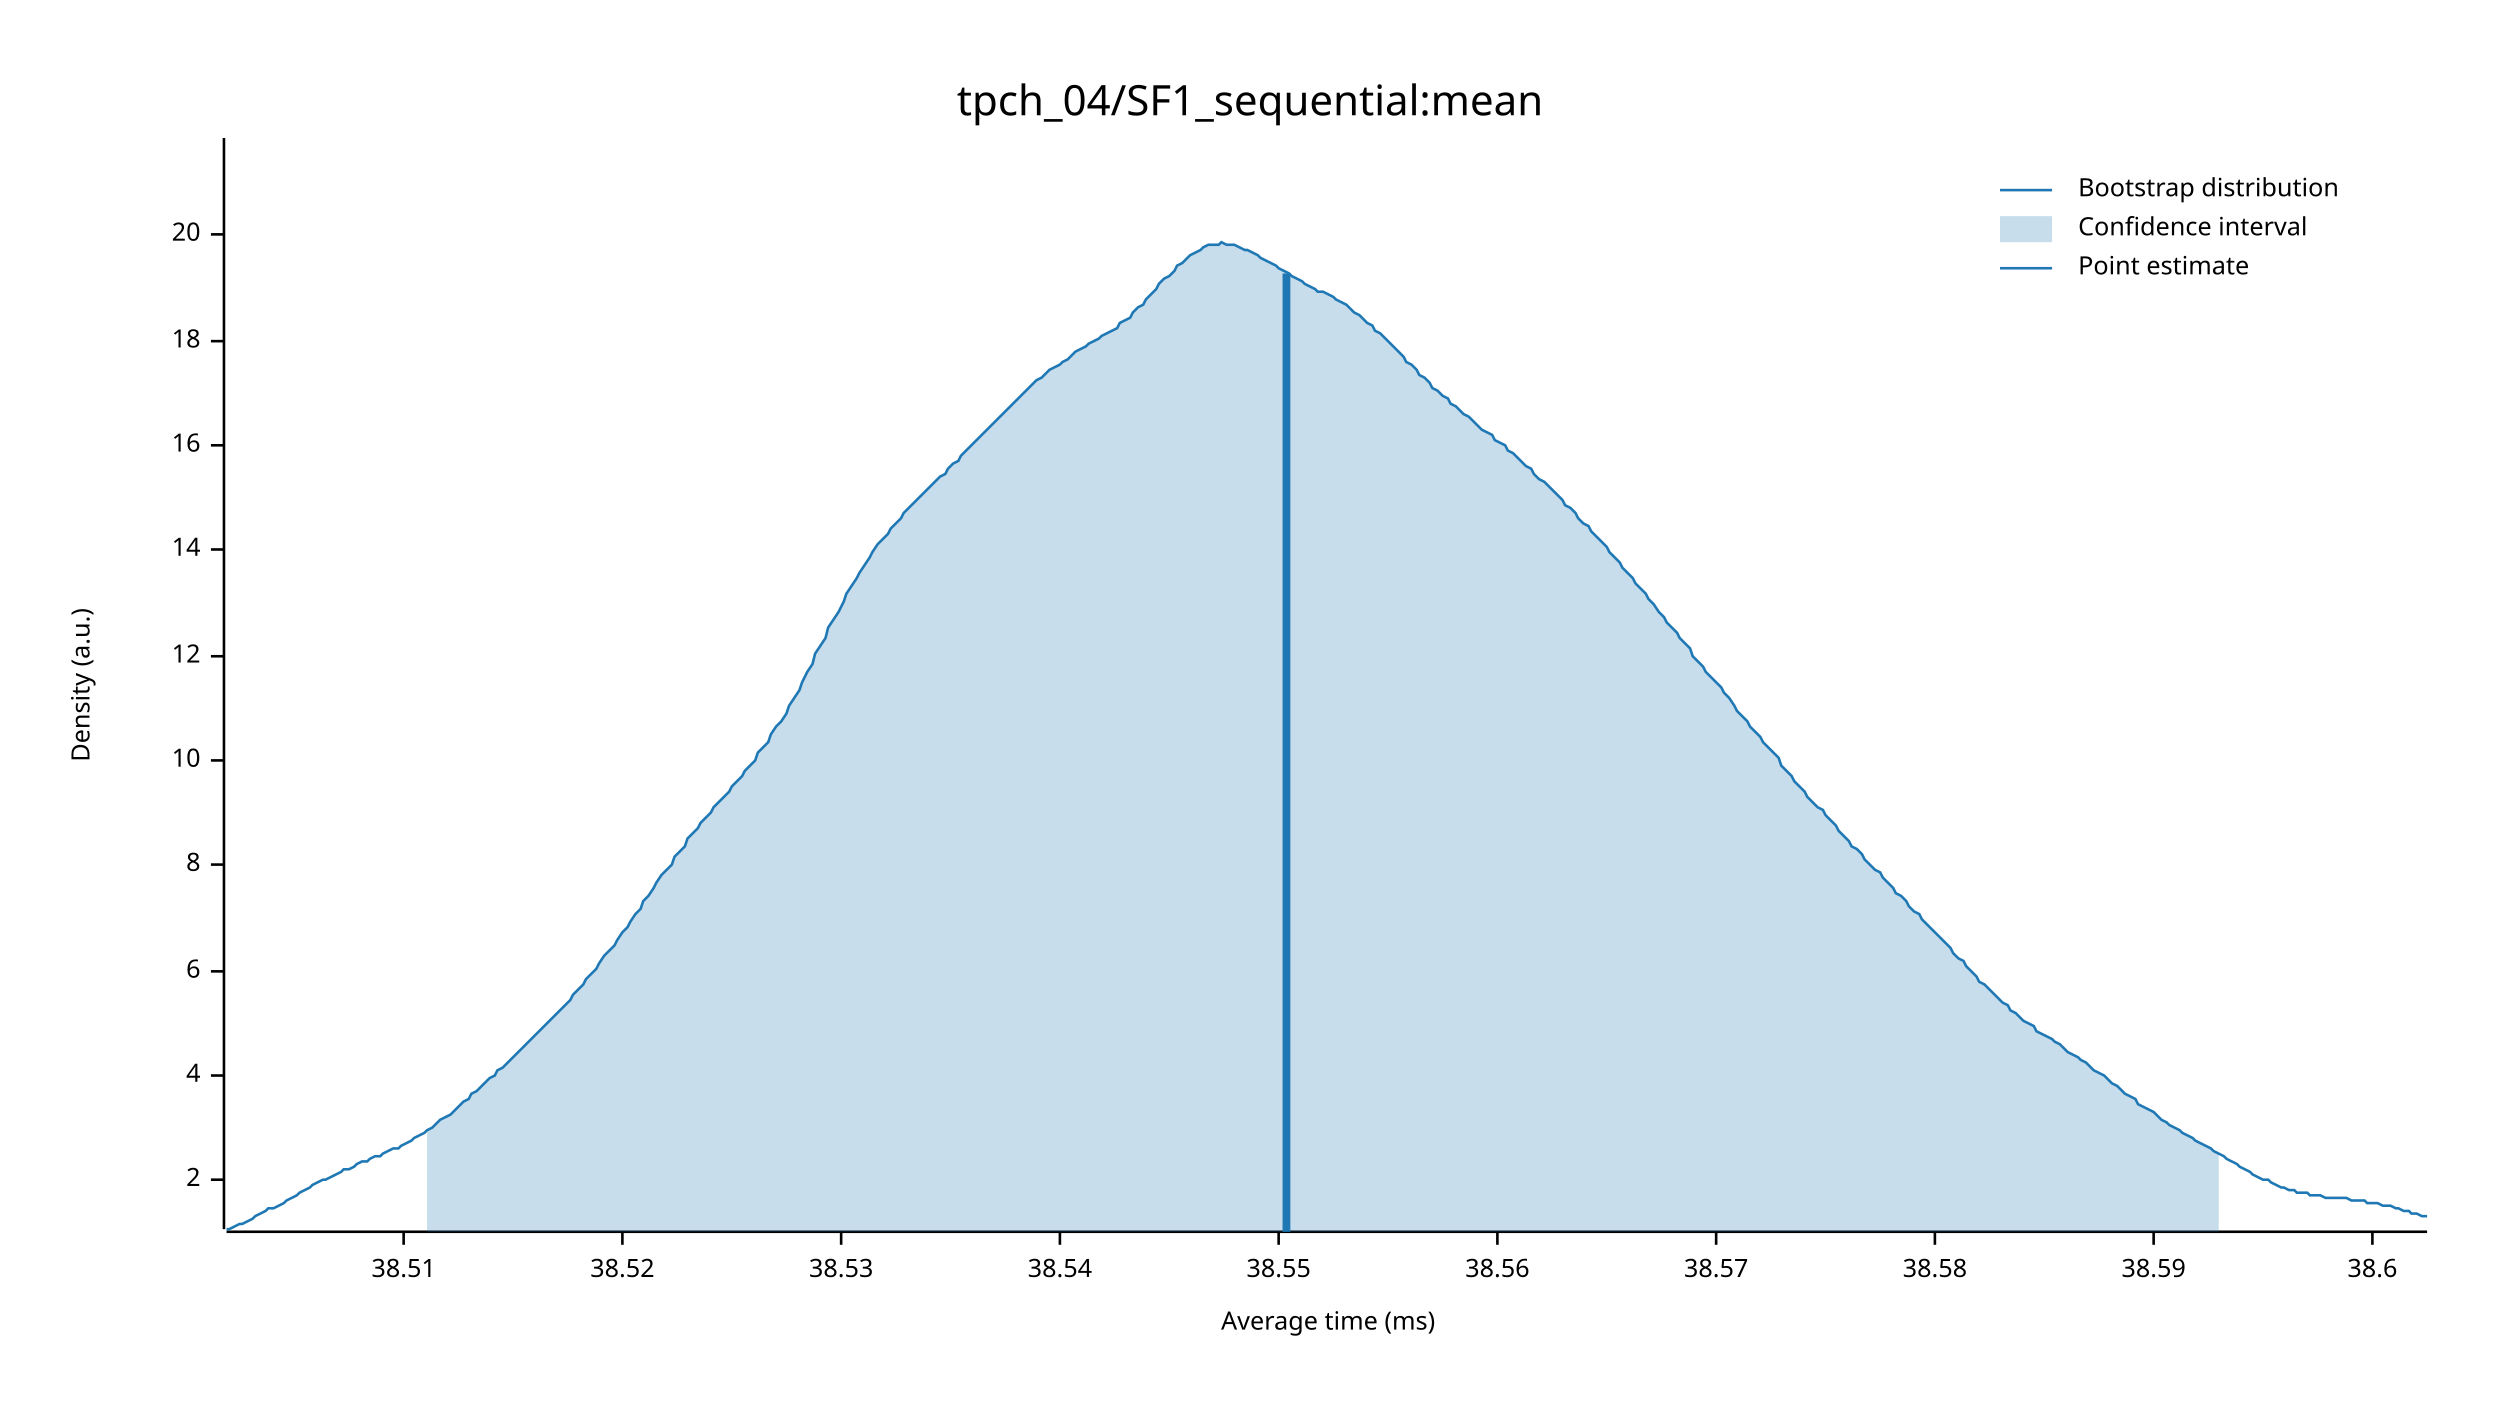
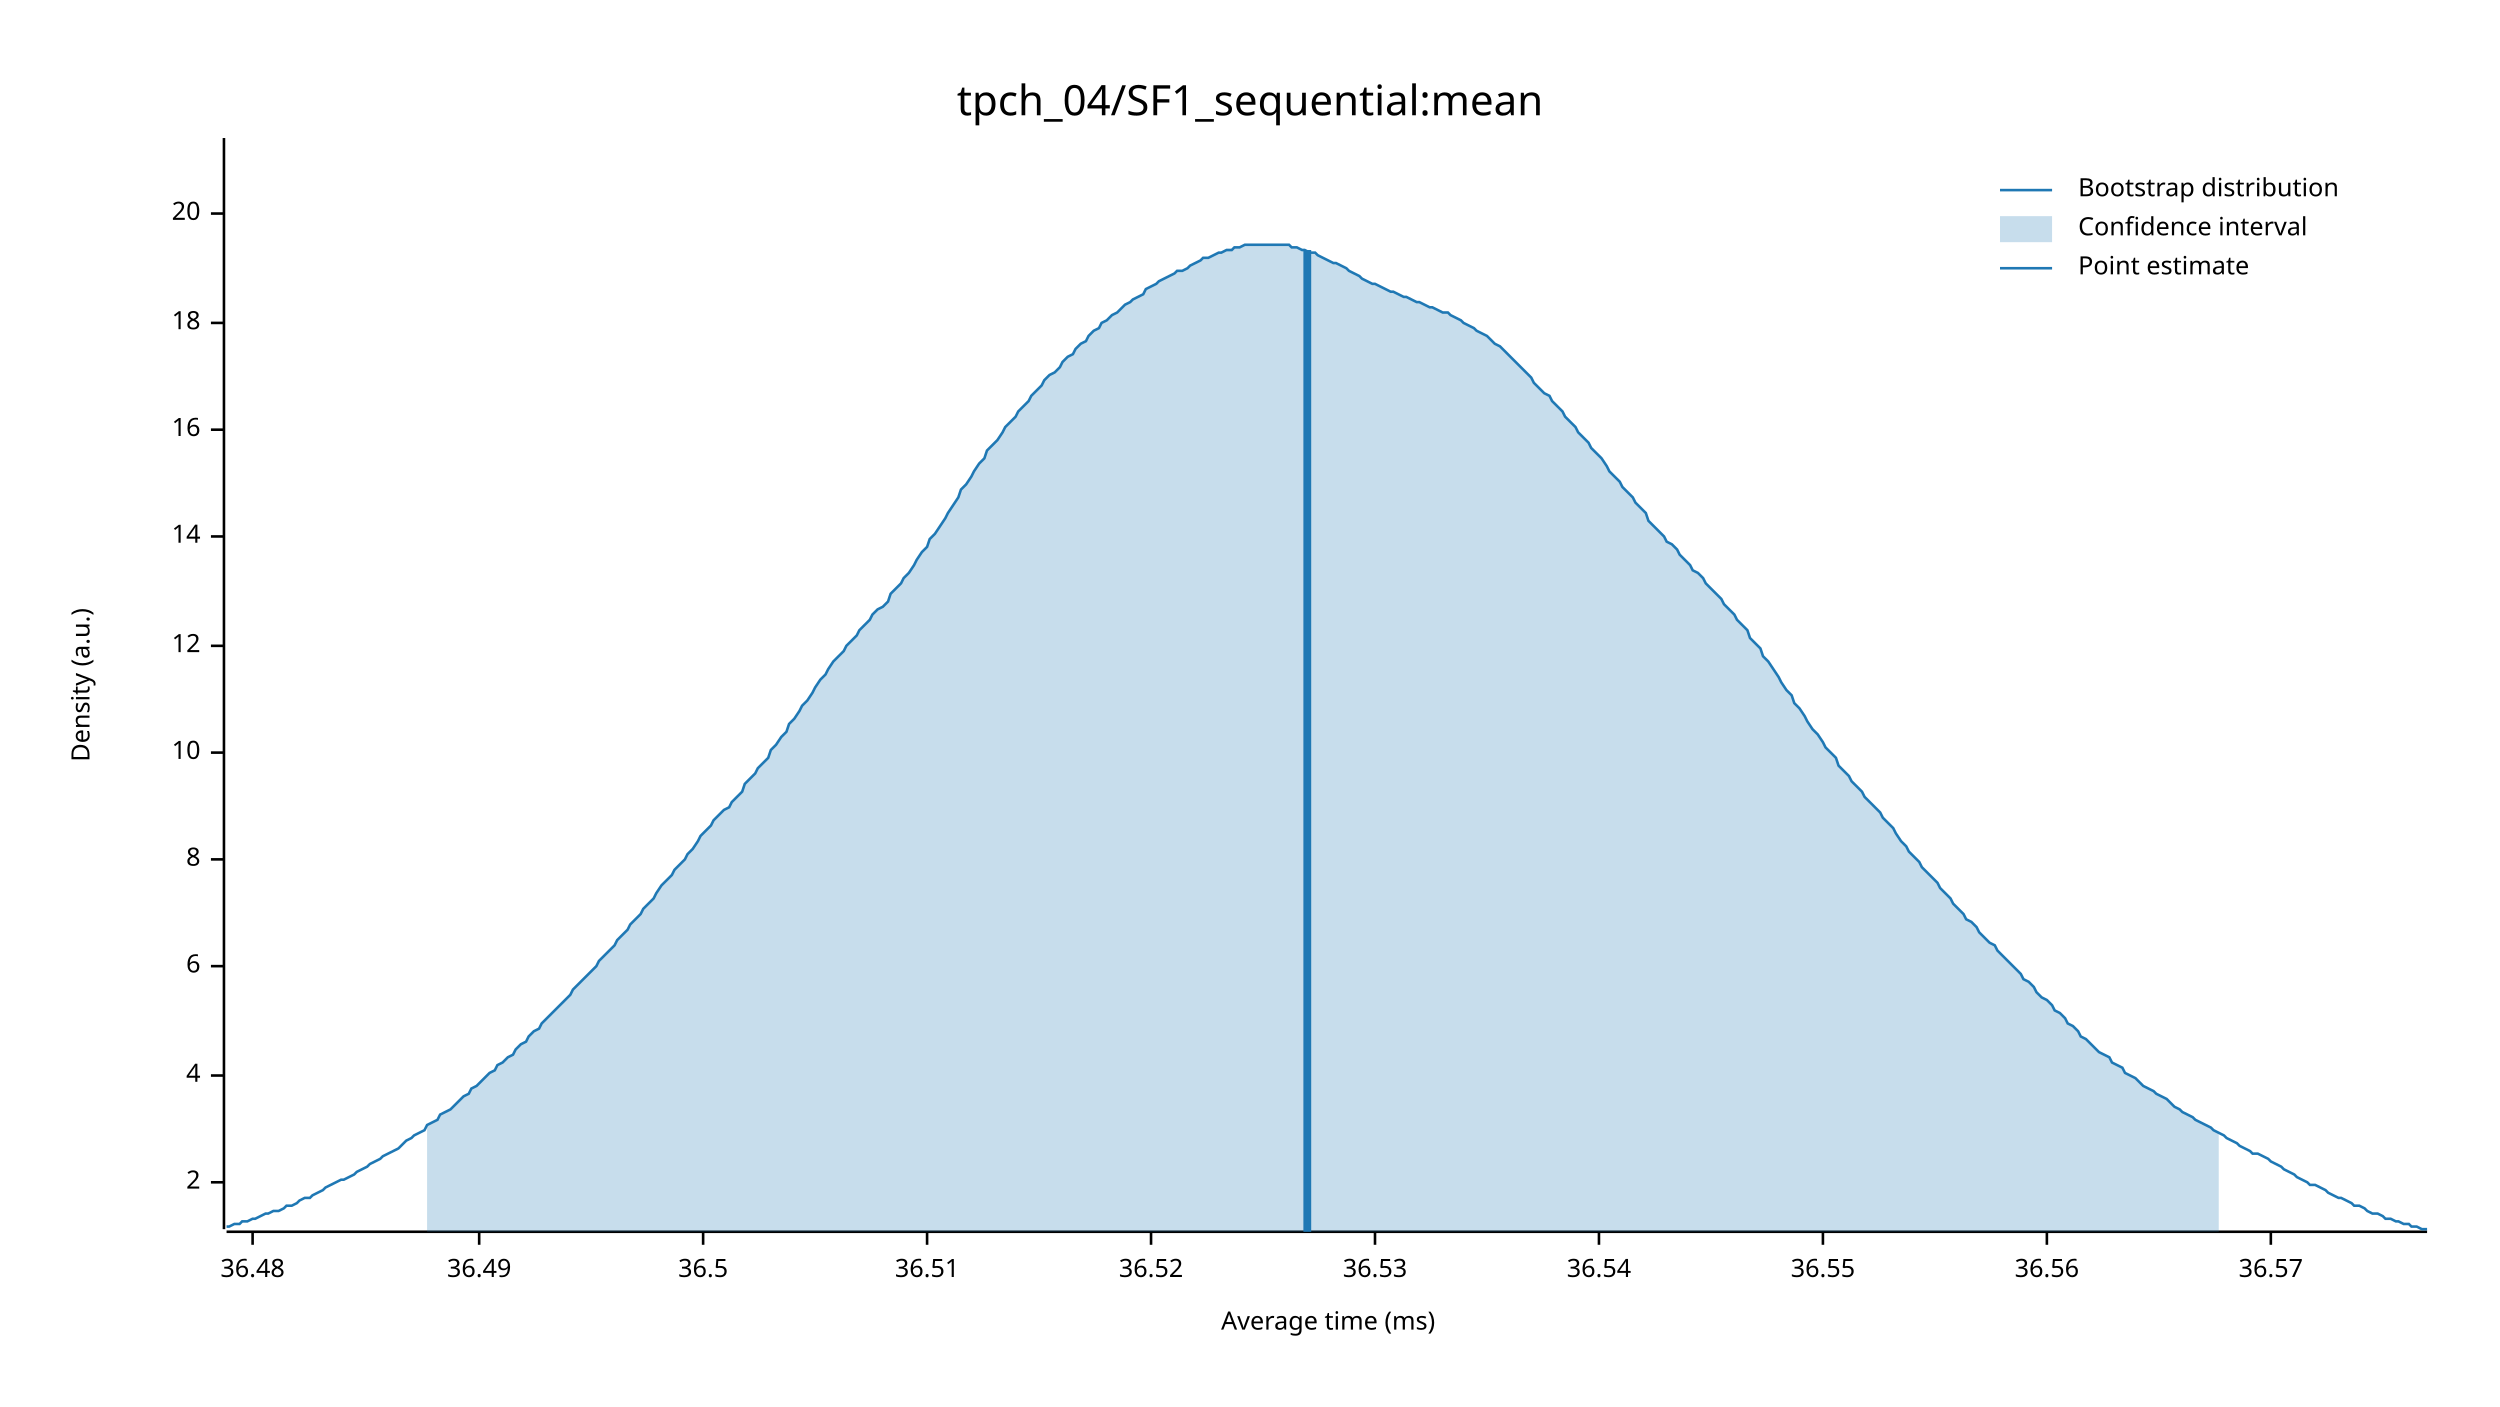
<svg xmlns="http://www.w3.org/2000/svg" width="960" height="540" viewBox="0 0 960 540">
  <text x="480" y="32" dy="0.76em" text-anchor="middle" font-family="sans-serif" font-size="16.129" opacity="1" fill="#000000">
tpch_04/SF1_sequential:mean
</text>
  <text x="27" y="263" dy="0.76em" text-anchor="middle" font-family="sans-serif" font-size="9.677" opacity="1" fill="#000000" transform="rotate(270, 27, 263)">
Density (a.u.)
</text>
  <text x="510" y="513" dy="-0.5ex" text-anchor="middle" font-family="sans-serif" font-size="9.677" opacity="1" fill="#000000">
Average time (ms)
</text>
  <polyline fill="none" opacity="1" stroke="#000000" stroke-width="1" points="86,53 86,472 " />
-   <text x="77" y="453" dy="0.5ex" text-anchor="end" font-family="sans-serif" font-size="9.677" opacity="1" fill="#000000">
+   <text x="77" y="454" dy="0.5ex" text-anchor="end" font-family="sans-serif" font-size="9.677" opacity="1" fill="#000000">
2
</text>
-   <polyline fill="none" opacity="1" stroke="#000000" stroke-width="1" points="81,453 86,453 " />
+   <polyline fill="none" opacity="1" stroke="#000000" stroke-width="1" points="81,454 86,454 " />
  <text x="77" y="413" dy="0.5ex" text-anchor="end" font-family="sans-serif" font-size="9.677" opacity="1" fill="#000000">
4
</text>
  <polyline fill="none" opacity="1" stroke="#000000" stroke-width="1" points="81,413 86,413 " />
-   <text x="77" y="373" dy="0.5ex" text-anchor="end" font-family="sans-serif" font-size="9.677" opacity="1" fill="#000000">
+   <text x="77" y="371" dy="0.5ex" text-anchor="end" font-family="sans-serif" font-size="9.677" opacity="1" fill="#000000">
6
</text>
-   <polyline fill="none" opacity="1" stroke="#000000" stroke-width="1" points="81,373 86,373 " />
-   <text x="77" y="332" dy="0.5ex" text-anchor="end" font-family="sans-serif" font-size="9.677" opacity="1" fill="#000000">
+   <polyline fill="none" opacity="1" stroke="#000000" stroke-width="1" points="81,371 86,371 " />
+   <text x="77" y="330" dy="0.5ex" text-anchor="end" font-family="sans-serif" font-size="9.677" opacity="1" fill="#000000">
8
</text>
-   <polyline fill="none" opacity="1" stroke="#000000" stroke-width="1" points="81,332 86,332 " />
-   <text x="77" y="292" dy="0.5ex" text-anchor="end" font-family="sans-serif" font-size="9.677" opacity="1" fill="#000000">
+   <polyline fill="none" opacity="1" stroke="#000000" stroke-width="1" points="81,330 86,330 " />
+   <text x="77" y="289" dy="0.5ex" text-anchor="end" font-family="sans-serif" font-size="9.677" opacity="1" fill="#000000">
10
</text>
-   <polyline fill="none" opacity="1" stroke="#000000" stroke-width="1" points="81,292 86,292 " />
-   <text x="77" y="252" dy="0.5ex" text-anchor="end" font-family="sans-serif" font-size="9.677" opacity="1" fill="#000000">
+   <polyline fill="none" opacity="1" stroke="#000000" stroke-width="1" points="81,289 86,289 " />
+   <text x="77" y="248" dy="0.5ex" text-anchor="end" font-family="sans-serif" font-size="9.677" opacity="1" fill="#000000">
12
</text>
-   <polyline fill="none" opacity="1" stroke="#000000" stroke-width="1" points="81,252 86,252 " />
-   <text x="77" y="211" dy="0.5ex" text-anchor="end" font-family="sans-serif" font-size="9.677" opacity="1" fill="#000000">
+   <polyline fill="none" opacity="1" stroke="#000000" stroke-width="1" points="81,248 86,248 " />
+   <text x="77" y="206" dy="0.5ex" text-anchor="end" font-family="sans-serif" font-size="9.677" opacity="1" fill="#000000">
14
</text>
-   <polyline fill="none" opacity="1" stroke="#000000" stroke-width="1" points="81,211 86,211 " />
-   <text x="77" y="171" dy="0.5ex" text-anchor="end" font-family="sans-serif" font-size="9.677" opacity="1" fill="#000000">
+   <polyline fill="none" opacity="1" stroke="#000000" stroke-width="1" points="81,206 86,206 " />
+   <text x="77" y="165" dy="0.5ex" text-anchor="end" font-family="sans-serif" font-size="9.677" opacity="1" fill="#000000">
16
</text>
-   <polyline fill="none" opacity="1" stroke="#000000" stroke-width="1" points="81,171 86,171 " />
-   <text x="77" y="131" dy="0.5ex" text-anchor="end" font-family="sans-serif" font-size="9.677" opacity="1" fill="#000000">
+   <polyline fill="none" opacity="1" stroke="#000000" stroke-width="1" points="81,165 86,165 " />
+   <text x="77" y="124" dy="0.5ex" text-anchor="end" font-family="sans-serif" font-size="9.677" opacity="1" fill="#000000">
18
</text>
-   <polyline fill="none" opacity="1" stroke="#000000" stroke-width="1" points="81,131 86,131 " />
-   <text x="77" y="90" dy="0.5ex" text-anchor="end" font-family="sans-serif" font-size="9.677" opacity="1" fill="#000000">
+   <polyline fill="none" opacity="1" stroke="#000000" stroke-width="1" points="81,124 86,124 " />
+   <text x="77" y="82" dy="0.5ex" text-anchor="end" font-family="sans-serif" font-size="9.677" opacity="1" fill="#000000">
20
</text>
-   <polyline fill="none" opacity="1" stroke="#000000" stroke-width="1" points="81,90 86,90 " />
+   <polyline fill="none" opacity="1" stroke="#000000" stroke-width="1" points="81,82 86,82 " />
  <polyline fill="none" opacity="1" stroke="#000000" stroke-width="1" points="87,473 932,473 " />
-   <text x="155" y="483" dy="0.76em" text-anchor="middle" font-family="sans-serif" font-size="9.677" opacity="1" fill="#000000">
- 38.51
+   <text x="97" y="483" dy="0.76em" text-anchor="middle" font-family="sans-serif" font-size="9.677" opacity="1" fill="#000000">
+ 36.48
</text>
-   <polyline fill="none" opacity="1" stroke="#000000" stroke-width="1" points="155,473 155,478 " />
-   <text x="239" y="483" dy="0.76em" text-anchor="middle" font-family="sans-serif" font-size="9.677" opacity="1" fill="#000000">
- 38.52
+   <polyline fill="none" opacity="1" stroke="#000000" stroke-width="1" points="97,473 97,478 " />
+   <text x="184" y="483" dy="0.76em" text-anchor="middle" font-family="sans-serif" font-size="9.677" opacity="1" fill="#000000">
+ 36.49
</text>
-   <polyline fill="none" opacity="1" stroke="#000000" stroke-width="1" points="239,473 239,478 " />
-   <text x="323" y="483" dy="0.76em" text-anchor="middle" font-family="sans-serif" font-size="9.677" opacity="1" fill="#000000">
- 38.53
+   <polyline fill="none" opacity="1" stroke="#000000" stroke-width="1" points="184,473 184,478 " />
+   <text x="270" y="483" dy="0.76em" text-anchor="middle" font-family="sans-serif" font-size="9.677" opacity="1" fill="#000000">
+ 36.5
</text>
-   <polyline fill="none" opacity="1" stroke="#000000" stroke-width="1" points="323,473 323,478 " />
-   <text x="407" y="483" dy="0.76em" text-anchor="middle" font-family="sans-serif" font-size="9.677" opacity="1" fill="#000000">
- 38.54
+   <polyline fill="none" opacity="1" stroke="#000000" stroke-width="1" points="270,473 270,478 " />
+   <text x="356" y="483" dy="0.76em" text-anchor="middle" font-family="sans-serif" font-size="9.677" opacity="1" fill="#000000">
+ 36.51
</text>
-   <polyline fill="none" opacity="1" stroke="#000000" stroke-width="1" points="407,473 407,478 " />
-   <text x="491" y="483" dy="0.76em" text-anchor="middle" font-family="sans-serif" font-size="9.677" opacity="1" fill="#000000">
- 38.55
+   <polyline fill="none" opacity="1" stroke="#000000" stroke-width="1" points="356,473 356,478 " />
+   <text x="442" y="483" dy="0.76em" text-anchor="middle" font-family="sans-serif" font-size="9.677" opacity="1" fill="#000000">
+ 36.52
</text>
-   <polyline fill="none" opacity="1" stroke="#000000" stroke-width="1" points="491,473 491,478 " />
-   <text x="575" y="483" dy="0.76em" text-anchor="middle" font-family="sans-serif" font-size="9.677" opacity="1" fill="#000000">
- 38.56
+   <polyline fill="none" opacity="1" stroke="#000000" stroke-width="1" points="442,473 442,478 " />
+   <text x="528" y="483" dy="0.76em" text-anchor="middle" font-family="sans-serif" font-size="9.677" opacity="1" fill="#000000">
+ 36.53
</text>
-   <polyline fill="none" opacity="1" stroke="#000000" stroke-width="1" points="575,473 575,478 " />
-   <text x="659" y="483" dy="0.76em" text-anchor="middle" font-family="sans-serif" font-size="9.677" opacity="1" fill="#000000">
- 38.57
+   <polyline fill="none" opacity="1" stroke="#000000" stroke-width="1" points="528,473 528,478 " />
+   <text x="614" y="483" dy="0.76em" text-anchor="middle" font-family="sans-serif" font-size="9.677" opacity="1" fill="#000000">
+ 36.54
</text>
-   <polyline fill="none" opacity="1" stroke="#000000" stroke-width="1" points="659,473 659,478 " />
-   <text x="743" y="483" dy="0.76em" text-anchor="middle" font-family="sans-serif" font-size="9.677" opacity="1" fill="#000000">
- 38.58
+   <polyline fill="none" opacity="1" stroke="#000000" stroke-width="1" points="614,473 614,478 " />
+   <text x="700" y="483" dy="0.76em" text-anchor="middle" font-family="sans-serif" font-size="9.677" opacity="1" fill="#000000">
+ 36.55
</text>
-   <polyline fill="none" opacity="1" stroke="#000000" stroke-width="1" points="743,473 743,478 " />
-   <text x="827" y="483" dy="0.76em" text-anchor="middle" font-family="sans-serif" font-size="9.677" opacity="1" fill="#000000">
- 38.59
+   <polyline fill="none" opacity="1" stroke="#000000" stroke-width="1" points="700,473 700,478 " />
+   <text x="786" y="483" dy="0.76em" text-anchor="middle" font-family="sans-serif" font-size="9.677" opacity="1" fill="#000000">
+ 36.56
</text>
-   <polyline fill="none" opacity="1" stroke="#000000" stroke-width="1" points="827,473 827,478 " />
-   <text x="911" y="483" dy="0.76em" text-anchor="middle" font-family="sans-serif" font-size="9.677" opacity="1" fill="#000000">
- 38.6
+   <polyline fill="none" opacity="1" stroke="#000000" stroke-width="1" points="786,473 786,478 " />
+   <text x="872" y="483" dy="0.76em" text-anchor="middle" font-family="sans-serif" font-size="9.677" opacity="1" fill="#000000">
+ 36.57
</text>
-   <polyline fill="none" opacity="1" stroke="#000000" stroke-width="1" points="911,473 911,478 " />
-   <polyline fill="none" opacity="1" stroke="#1F78B4" stroke-width="1" points="87,472 88,472 90,471 92,470 93,470 95,469 97,468 98,467 100,466 102,465 103,464 105,464 107,463 109,462 110,461 112,460 114,459 115,458 117,457 119,456 120,455 122,454 124,453 125,453 127,452 129,451 131,450 132,449 134,449 136,448 137,447 139,446 141,446 142,445 144,444 146,444 147,443 149,442 151,441 153,441 154,440 156,439 158,438 159,437 161,436 163,435 164,434 166,433 168,431 169,430 171,429 173,428 175,426 176,425 178,423 180,422 181,420 183,419 185,417 186,416 188,414 190,413 191,411 193,410 195,408 197,406 198,405 200,403 202,401 203,400 205,398 207,396 208,395 210,393 212,391 214,389 215,388 217,386 219,384 220,382 222,380 224,378 225,376 227,374 229,372 230,370 232,367 234,365 236,363 237,361 239,358 241,356 242,354 244,351 246,349 247,346 249,344 251,341 252,339 254,336 256,334 258,332 259,329 261,327 263,325 264,322 266,320 268,318 269,316 271,314 273,312 274,310 276,308 278,306 280,304 281,302 283,300 285,298 286,296 288,294 290,292 291,289 293,287 295,285 296,282 298,279 300,277 302,274 303,271 305,268 307,265 308,262 310,258 312,255 313,251 315,248 317,245 318,241 320,238 322,235 324,231 325,228 327,225 329,222 330,220 332,217 334,214 335,212 337,209 339,207 341,205 342,203 344,201 346,199 347,197 349,195 351,193 352,192 354,190 356,188 357,187 359,185 361,183 363,182 364,180 366,178 368,177 369,175 371,173 373,171 374,170 376,168 378,166 379,165 381,163 383,161 385,159 386,158 388,156 390,154 391,153 393,151 395,149 396,148 398,146 400,145 401,144 403,142 405,141 407,140 408,139 410,138 412,136 413,135 415,134 417,133 418,132 420,131 422,130 423,129 425,128 427,127 429,126 430,124 432,123 434,122 435,120 437,118 439,117 440,115 442,113 444,111 445,109 447,107 449,106 451,104 452,102 454,101 456,99 457,98 459,97 461,96 462,95 464,94 466,94 468,94 469,93 471,94 473,94 474,94 476,95 478,96 479,96 481,97 483,98 484,99 486,100 488,101 490,102 491,103 493,104 495,105 496,106 498,107 500,108 501,109 503,110 505,111 506,112 508,112 510,113 512,114 513,115 515,116 517,117 518,118 520,120 522,121 523,122 525,124 527,125 528,127 530,128 532,130 534,132 535,133 537,135 539,137 540,139 542,140 544,142 545,144 547,145 549,147 550,149 552,150 554,152 556,153 557,155 559,156 561,158 562,159 564,160 566,162 567,163 569,165 571,166 573,167 574,169 576,170 578,171 579,173 581,174 583,176 584,177 586,179 588,180 589,182 591,184 593,185 595,187 596,188 598,190 600,192 601,194 603,195 605,197 606,199 608,201 610,202 611,204 613,206 615,208 617,210 618,212 620,214 622,216 623,218 625,220 627,222 628,224 630,226 632,228 633,230 635,232 637,235 639,237 640,239 642,241 644,243 645,245 647,247 649,249 650,252 652,254 654,256 655,258 657,260 659,262 661,264 662,266 664,268 666,271 667,273 669,275 671,277 672,279 674,281 676,283 677,285 679,287 681,289 683,291 684,294 686,296 688,298 689,300 691,302 693,304 694,306 696,308 698,310 700,311 701,313 703,315 705,317 706,319 708,321 710,323 711,325 713,326 715,328 716,330 718,332 720,334 722,335 723,337 725,339 727,341 728,343 730,344 732,346 733,348 735,350 737,351 738,353 740,355 742,357 744,359 745,360 747,362 749,364 750,366 752,368 754,369 755,371 757,373 759,375 760,377 762,378 764,380 766,382 767,383 769,385 771,386 772,388 774,389 776,391 777,392 779,393 781,394 782,396 784,397 786,398 788,399 789,400 791,401 793,403 794,404 796,405 798,406 799,407 801,408 803,410 804,411 806,412 808,413 810,415 811,416 813,417 815,419 816,420 818,421 820,422 821,424 823,425 825,426 827,427 828,428 830,430 832,431 833,432 835,433 837,434 838,435 840,436 842,437 843,438 845,439 847,440 849,441 850,442 852,443 854,444 855,445 857,446 859,447 860,448 862,449 864,450 865,451 867,452 869,453 871,453 872,454 874,455 876,456 877,456 879,457 881,457 882,458 884,458 886,458 887,459 889,459 891,459 893,460 894,460 896,460 898,460 899,460 901,460 903,461 904,461 906,461 908,461 909,462 911,462 913,462 915,463 916,463 918,463 920,464 921,464 923,465 925,465 926,466 928,466 930,467 932,467 " />
-   <polygon opacity="0.25" fill="#1F78B4" points="164,434 166,433 168,431 169,430 171,429 173,428 175,426 176,425 178,423 180,422 181,420 183,419 185,417 186,416 188,414 190,413 191,411 193,410 195,408 197,406 198,405 200,403 202,401 203,400 205,398 207,396 208,395 210,393 212,391 214,389 215,388 217,386 219,384 220,382 222,380 224,378 225,376 227,374 229,372 230,370 232,367 234,365 236,363 237,361 239,358 241,356 242,354 244,351 246,349 247,346 249,344 251,341 252,339 254,336 256,334 258,332 259,329 261,327 263,325 264,322 266,320 268,318 269,316 271,314 273,312 274,310 276,308 278,306 280,304 281,302 283,300 285,298 286,296 288,294 290,292 291,289 293,287 295,285 296,282 298,279 300,277 302,274 303,271 305,268 307,265 308,262 310,258 312,255 313,251 315,248 317,245 318,241 320,238 322,235 324,231 325,228 327,225 329,222 330,220 332,217 334,214 335,212 337,209 339,207 341,205 342,203 344,201 346,199 347,197 349,195 351,193 352,192 354,190 356,188 357,187 359,185 361,183 363,182 364,180 366,178 368,177 369,175 371,173 373,171 374,170 376,168 378,166 379,165 381,163 383,161 385,159 386,158 388,156 390,154 391,153 393,151 395,149 396,148 398,146 400,145 401,144 403,142 405,141 407,140 408,139 410,138 412,136 413,135 415,134 417,133 418,132 420,131 422,130 423,129 425,128 427,127 429,126 430,124 432,123 434,122 435,120 437,118 439,117 440,115 442,113 444,111 445,109 447,107 449,106 451,104 452,102 454,101 456,99 457,98 459,97 461,96 462,95 464,94 466,94 468,94 469,93 471,94 473,94 474,94 476,95 478,96 479,96 481,97 483,98 484,99 486,100 488,101 490,102 491,103 493,104 495,105 496,106 498,107 500,108 501,109 503,110 505,111 506,112 508,112 510,113 512,114 513,115 515,116 517,117 518,118 520,120 522,121 523,122 525,124 527,125 528,127 530,128 532,130 534,132 535,133 537,135 539,137 540,139 542,140 544,142 545,144 547,145 549,147 550,149 552,150 554,152 556,153 557,155 559,156 561,158 562,159 564,160 566,162 567,163 569,165 571,166 573,167 574,169 576,170 578,171 579,173 581,174 583,176 584,177 586,179 588,180 589,182 591,184 593,185 595,187 596,188 598,190 600,192 601,194 603,195 605,197 606,199 608,201 610,202 611,204 613,206 615,208 617,210 618,212 620,214 622,216 623,218 625,220 627,222 628,224 630,226 632,228 633,230 635,232 637,235 639,237 640,239 642,241 644,243 645,245 647,247 649,249 650,252 652,254 654,256 655,258 657,260 659,262 661,264 662,266 664,268 666,271 667,273 669,275 671,277 672,279 674,281 676,283 677,285 679,287 681,289 683,291 684,294 686,296 688,298 689,300 691,302 693,304 694,306 696,308 698,310 700,311 701,313 703,315 705,317 706,319 708,321 710,323 711,325 713,326 715,328 716,330 718,332 720,334 722,335 723,337 725,339 727,341 728,343 730,344 732,346 733,348 735,350 737,351 738,353 740,355 742,357 744,359 745,360 747,362 749,364 750,366 752,368 754,369 755,371 757,373 759,375 760,377 762,378 764,380 766,382 767,383 769,385 771,386 772,388 774,389 776,391 777,392 779,393 781,394 782,396 784,397 786,398 788,399 789,400 791,401 793,403 794,404 796,405 798,406 799,407 801,408 803,410 804,411 806,412 808,413 810,415 811,416 813,417 815,419 816,420 818,421 820,422 821,424 823,425 825,426 827,427 828,428 830,430 832,431 833,432 835,433 837,434 838,435 840,436 842,437 843,438 845,439 847,440 849,441 850,442 852,443 852,473 164,473 " />
-   <polyline fill="none" opacity="1" stroke="#1F78B4" stroke-width="3" points="494,473 494,105 " />
+   <polyline fill="none" opacity="1" stroke="#000000" stroke-width="1" points="872,473 872,478 " />
+   <polyline fill="none" opacity="1" stroke="#1F78B4" stroke-width="1" points="87,471 88,471 90,470 92,470 93,469 95,469 97,468 98,468 100,467 102,466 103,466 105,465 107,465 109,464 110,463 112,463 114,462 115,461 117,460 119,460 120,459 122,458 124,457 125,456 127,455 129,454 131,453 132,453 134,452 136,451 137,450 139,449 141,448 142,447 144,446 146,445 147,444 149,443 151,442 153,441 154,440 156,438 158,437 159,436 161,435 163,434 164,432 166,431 168,430 169,428 171,427 173,426 175,424 176,423 178,421 180,420 181,418 183,417 185,415 186,414 188,412 190,411 191,409 193,408 195,406 197,405 198,403 200,401 202,400 203,398 205,396 207,395 208,393 210,391 212,389 214,387 215,386 217,384 219,382 220,380 222,378 224,376 225,375 227,373 229,371 230,369 232,367 234,365 236,363 237,361 239,359 241,357 242,355 244,353 246,351 247,349 249,347 251,345 252,343 254,340 256,338 258,336 259,334 261,332 263,330 264,328 266,326 268,323 269,321 271,319 273,317 274,315 276,313 278,311 280,310 281,308 283,306 285,304 286,301 288,299 290,297 291,295 293,293 295,291 296,288 298,286 300,283 302,281 303,278 305,276 307,273 308,271 310,269 312,266 313,264 315,261 317,259 318,257 320,254 322,252 324,250 325,248 327,246 329,244 330,242 332,240 334,238 335,236 337,234 339,233 341,231 342,228 344,226 346,224 347,222 349,220 351,217 352,215 354,212 356,210 357,207 359,205 361,202 363,199 364,197 366,194 368,191 369,188 371,186 373,183 374,181 376,178 378,176 379,173 381,171 383,169 385,166 386,164 388,162 390,160 391,158 393,156 395,154 396,152 398,150 400,148 401,146 403,144 405,143 407,141 408,139 410,137 412,136 413,134 415,132 417,131 418,129 420,127 422,126 423,124 425,123 427,121 429,120 430,119 432,117 434,116 435,115 437,114 439,113 440,111 442,110 444,109 445,108 447,107 449,106 451,105 452,104 454,104 456,103 457,102 459,101 461,100 462,99 464,99 466,98 468,97 469,97 471,96 473,96 474,95 476,95 478,94 479,94 481,94 483,94 484,94 486,94 488,94 490,94 491,94 493,94 495,94 496,95 498,95 500,96 501,96 503,97 505,97 506,98 508,99 510,100 512,101 513,101 515,102 517,103 518,104 520,105 522,106 523,107 525,108 527,109 528,109 530,110 532,111 534,112 535,112 537,113 539,114 540,114 542,115 544,116 545,116 547,117 549,118 550,118 552,119 554,120 556,120 557,121 559,122 561,123 562,124 564,125 566,126 567,127 569,128 571,129 573,131 574,132 576,133 578,135 579,136 581,138 583,140 584,141 586,143 588,145 589,147 591,149 593,151 595,152 596,154 598,156 600,158 601,160 603,162 605,164 606,166 608,168 610,170 611,172 613,174 615,176 617,179 618,181 620,183 622,185 623,187 625,189 627,191 628,193 630,195 632,197 633,200 635,202 637,204 639,206 640,208 642,209 644,211 645,213 647,215 649,217 650,219 652,220 654,222 655,224 657,226 659,228 661,230 662,232 664,234 666,236 667,238 669,240 671,242 672,245 674,247 676,249 677,252 679,254 681,257 683,260 684,262 686,265 688,267 689,270 691,272 693,275 694,277 696,280 698,282 700,285 701,287 703,289 705,291 706,294 708,296 710,298 711,300 713,302 715,304 716,306 718,308 720,310 722,312 723,314 725,316 727,318 728,320 730,323 732,325 733,327 735,329 737,331 738,333 740,335 742,337 744,339 745,341 747,343 749,345 750,347 752,349 754,351 755,353 757,354 759,356 760,358 762,360 764,362 766,363 767,365 769,367 771,369 772,370 774,372 776,374 777,376 779,377 781,379 782,381 784,383 786,384 788,386 789,388 791,389 793,391 794,393 796,394 798,396 799,398 801,399 803,401 804,402 806,404 808,405 810,406 811,408 813,409 815,410 816,412 818,413 820,414 821,415 823,417 825,418 827,419 828,420 830,421 832,422 833,423 835,425 837,426 838,427 840,428 842,429 843,430 845,431 847,432 849,433 850,434 852,435 854,436 855,437 857,438 859,439 860,440 862,441 864,442 865,443 867,443 869,444 871,445 872,446 874,447 876,448 877,449 879,450 881,451 882,452 884,453 886,454 887,455 889,455 891,456 893,457 894,458 896,459 898,460 899,460 901,461 903,462 904,463 906,463 908,464 909,465 911,466 913,466 915,467 916,468 918,468 920,469 921,469 923,470 925,470 926,471 928,471 930,472 932,472 " />
+   <polygon opacity="0.25" fill="#1F78B4" points="164,432 166,431 168,430 169,428 171,427 173,426 175,424 176,423 178,421 180,420 181,418 183,417 185,415 186,414 188,412 190,411 191,409 193,408 195,406 197,405 198,403 200,401 202,400 203,398 205,396 207,395 208,393 210,391 212,389 214,387 215,386 217,384 219,382 220,380 222,378 224,376 225,375 227,373 229,371 230,369 232,367 234,365 236,363 237,361 239,359 241,357 242,355 244,353 246,351 247,349 249,347 251,345 252,343 254,340 256,338 258,336 259,334 261,332 263,330 264,328 266,326 268,323 269,321 271,319 273,317 274,315 276,313 278,311 280,310 281,308 283,306 285,304 286,301 288,299 290,297 291,295 293,293 295,291 296,288 298,286 300,283 302,281 303,278 305,276 307,273 308,271 310,269 312,266 313,264 315,261 317,259 318,257 320,254 322,252 324,250 325,248 327,246 329,244 330,242 332,240 334,238 335,236 337,234 339,233 341,231 342,228 344,226 346,224 347,222 349,220 351,217 352,215 354,212 356,210 357,207 359,205 361,202 363,199 364,197 366,194 368,191 369,188 371,186 373,183 374,181 376,178 378,176 379,173 381,171 383,169 385,166 386,164 388,162 390,160 391,158 393,156 395,154 396,152 398,150 400,148 401,146 403,144 405,143 407,141 408,139 410,137 412,136 413,134 415,132 417,131 418,129 420,127 422,126 423,124 425,123 427,121 429,120 430,119 432,117 434,116 435,115 437,114 439,113 440,111 442,110 444,109 445,108 447,107 449,106 451,105 452,104 454,104 456,103 457,102 459,101 461,100 462,99 464,99 466,98 468,97 469,97 471,96 473,96 474,95 476,95 478,94 479,94 481,94 483,94 484,94 486,94 488,94 490,94 491,94 493,94 495,94 496,95 498,95 500,96 501,96 503,97 505,97 506,98 508,99 510,100 512,101 513,101 515,102 517,103 518,104 520,105 522,106 523,107 525,108 527,109 528,109 530,110 532,111 534,112 535,112 537,113 539,114 540,114 542,115 544,116 545,116 547,117 549,118 550,118 552,119 554,120 556,120 557,121 559,122 561,123 562,124 564,125 566,126 567,127 569,128 571,129 573,131 574,132 576,133 578,135 579,136 581,138 583,140 584,141 586,143 588,145 589,147 591,149 593,151 595,152 596,154 598,156 600,158 601,160 603,162 605,164 606,166 608,168 610,170 611,172 613,174 615,176 617,179 618,181 620,183 622,185 623,187 625,189 627,191 628,193 630,195 632,197 633,200 635,202 637,204 639,206 640,208 642,209 644,211 645,213 647,215 649,217 650,219 652,220 654,222 655,224 657,226 659,228 661,230 662,232 664,234 666,236 667,238 669,240 671,242 672,245 674,247 676,249 677,252 679,254 681,257 683,260 684,262 686,265 688,267 689,270 691,272 693,275 694,277 696,280 698,282 700,285 701,287 703,289 705,291 706,294 708,296 710,298 711,300 713,302 715,304 716,306 718,308 720,310 722,312 723,314 725,316 727,318 728,320 730,323 732,325 733,327 735,329 737,331 738,333 740,335 742,337 744,339 745,341 747,343 749,345 750,347 752,349 754,351 755,353 757,354 759,356 760,358 762,360 764,362 766,363 767,365 769,367 771,369 772,370 774,372 776,374 777,376 779,377 781,379 782,381 784,383 786,384 788,386 789,388 791,389 793,391 794,393 796,394 798,396 799,398 801,399 803,401 804,402 806,404 808,405 810,406 811,408 813,409 815,410 816,412 818,413 820,414 821,415 823,417 825,418 827,419 828,420 830,421 832,422 833,423 835,425 837,426 838,427 840,428 842,429 843,430 845,431 847,432 849,433 850,434 852,435 852,473 164,473 " />
+   <polyline fill="none" opacity="1" stroke="#1F78B4" stroke-width="3" points="502,473 502,96 " />
  <text x="798" y="68" dy="0.76em" text-anchor="start" font-family="sans-serif" font-size="9.677" opacity="1" fill="#000000">
Bootstrap distribution
</text>
  <text x="798" y="83" dy="0.76em" text-anchor="start" font-family="sans-serif" font-size="9.677" opacity="1" fill="#000000">
Confidence interval
</text>
  <text x="798" y="98" dy="0.76em" text-anchor="start" font-family="sans-serif" font-size="9.677" opacity="1" fill="#000000">
Point estimate
</text>
  <polyline fill="none" opacity="1" stroke="#1F78B4" stroke-width="1" points="768,73 788,73 " />
  <rect x="768" y="83" width="20" height="10" opacity="0.25" fill="#1F78B4" stroke="none" />
  <polyline fill="none" opacity="1" stroke="#1F78B4" stroke-width="1" points="768,103 788,103 " />
</svg>
